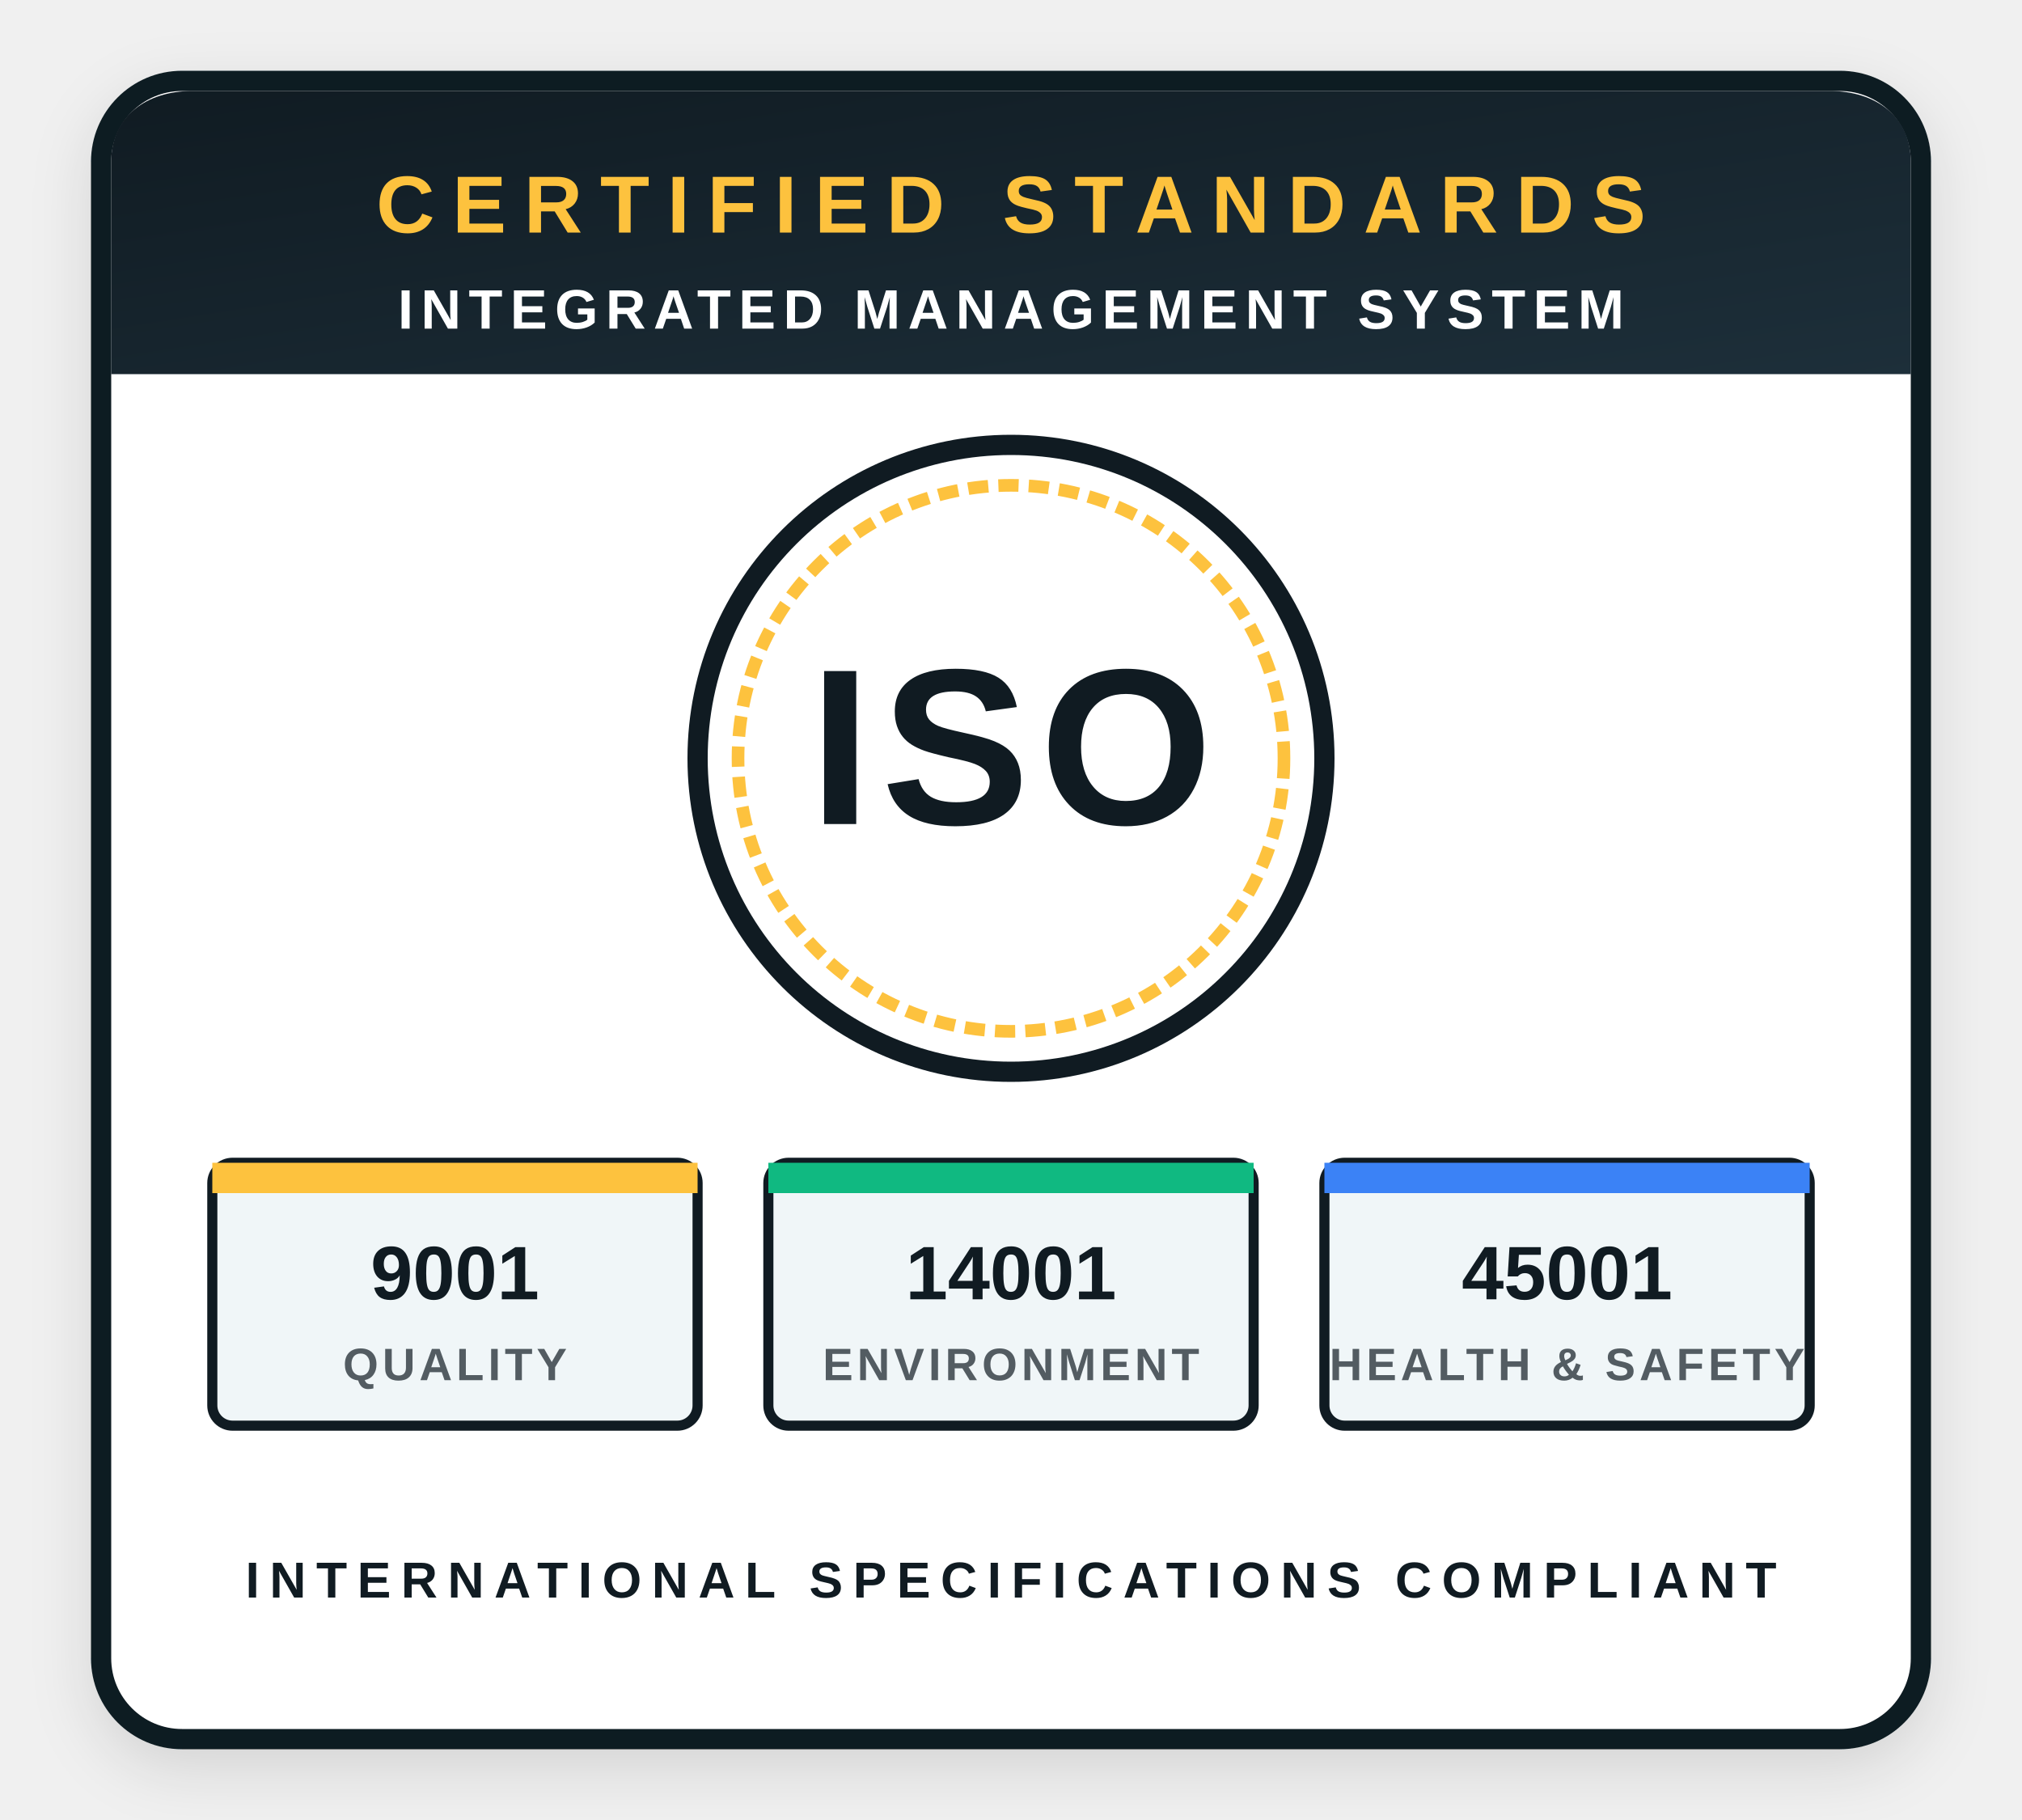
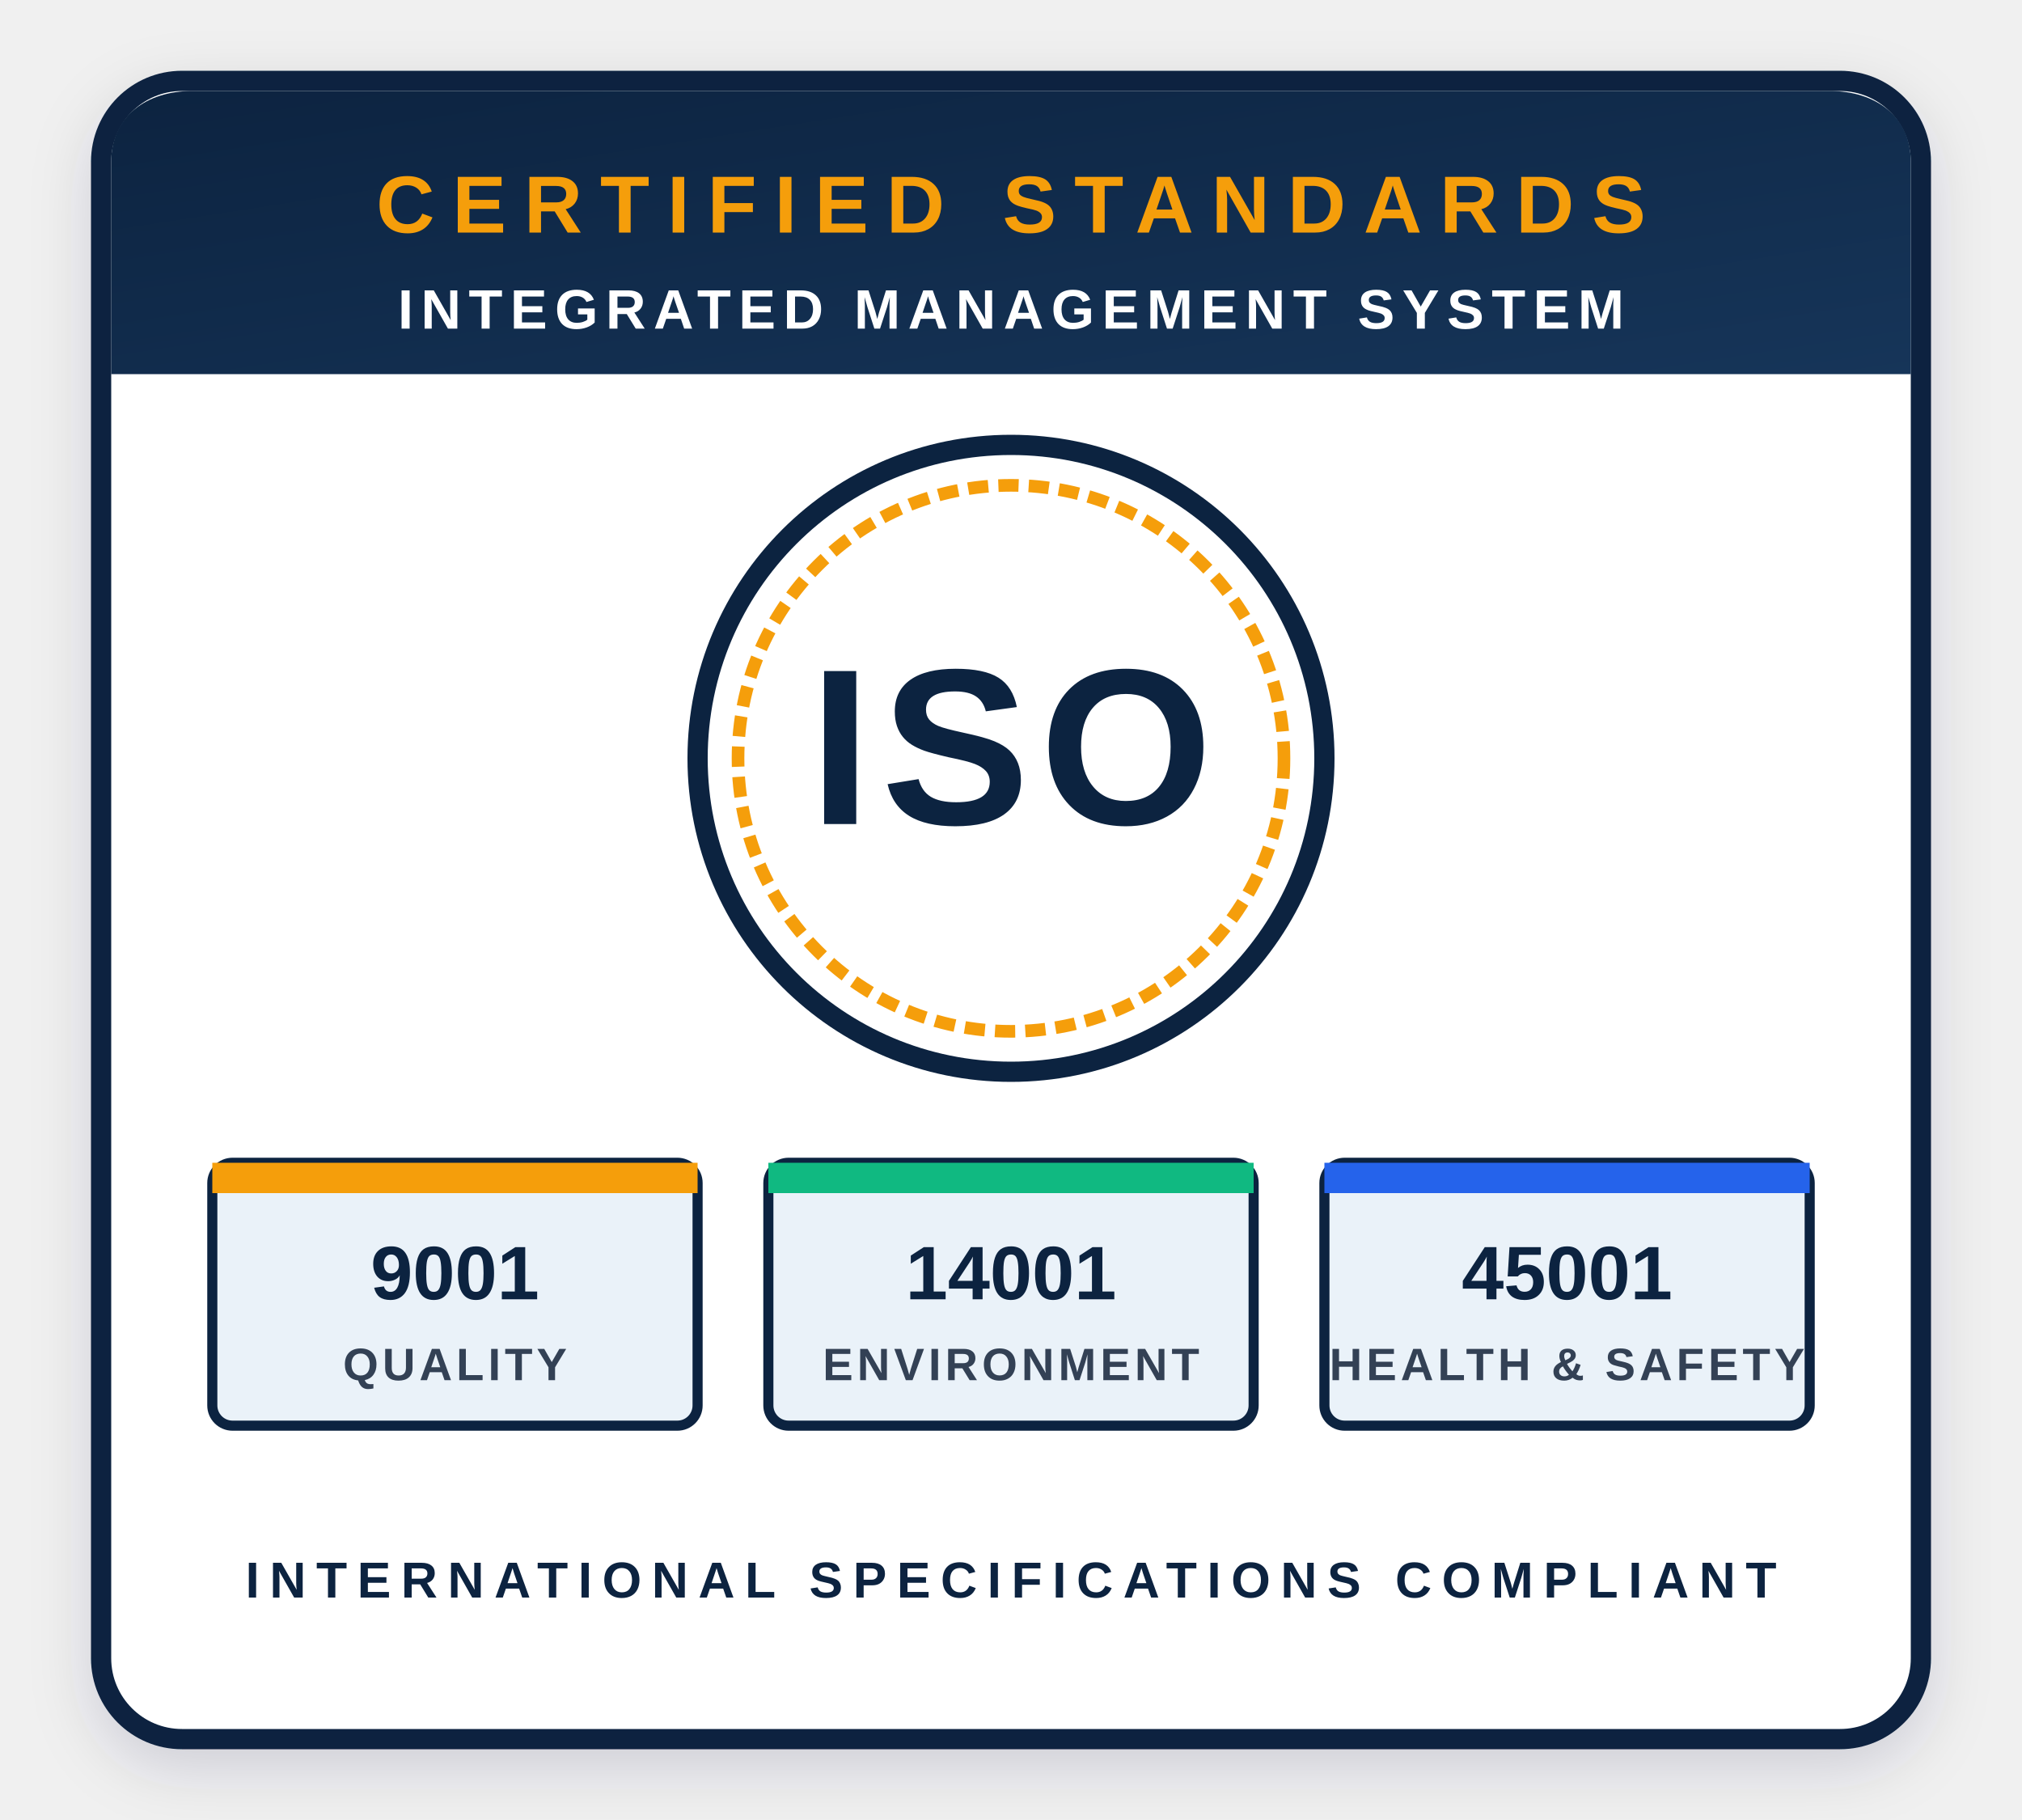
<svg xmlns="http://www.w3.org/2000/svg" viewBox="0 0 400 360" width="400" height="360" fill="none">
  <defs>
    <filter id="shadow" x="-10%" y="-10%" width="120%" height="120%" filterUnits="userSpaceOnUse">
-       <feDropShadow dx="0" dy="4" stdDeviation="6" flood-color="#101b22" flood-opacity="0.12" />
+       <feDropShadow dx="0" dy="4" stdDeviation="6" flood-color="#0c2340" flood-opacity="0.14" />
    </filter>
    <linearGradient id="goldGrad" x1="0%" y1="0%" x2="100%" y2="100%">
-       <stop offset="0%" stop-color="#fdc23e" />
-       <stop offset="100%" stop-color="#e5a920" />
+       <stop offset="0%" stop-color="#fbbf24" />
+       <stop offset="100%" stop-color="#f59e0b" />
    </linearGradient>
    <linearGradient id="blueGrad" x1="0%" y1="0%" x2="100%" y2="100%">
-       <stop offset="0%" stop-color="#101b22" />
-       <stop offset="100%" stop-color="#1d2f3a" />
+       <stop offset="0%" stop-color="#0c2340" />
+       <stop offset="100%" stop-color="#163559" />
    </linearGradient>
  </defs>
-   <rect x="20" y="16" width="360" height="328" rx="16" fill="#ffffff" stroke="#101b22" stroke-width="4" filter="url(#shadow)" />
+   <rect x="20" y="16" width="360" height="328" rx="16" fill="#ffffff" stroke="#0c2340" stroke-width="4" filter="url(#shadow)" />
  <path d="M 22 32 C 22 23 29 18 38 18 L 362 18 C 371 18 378 23 378 32 L 378 74 L 22 74 Z" fill="url(#blueGrad)" />
-   <text x="200" y="46" font-family="'Barlow', 'Segoe UI', Arial, sans-serif" font-size="16" font-weight="800" fill="#fdc23e" text-anchor="middle" letter-spacing="3.5">CERTIFIED STANDARDS</text>
+   <text x="200" y="46" font-family="'Barlow', 'Segoe UI', Arial, sans-serif" font-size="16" font-weight="800" fill="#f59e0b" text-anchor="middle" letter-spacing="3.5">CERTIFIED STANDARDS</text>
  <text x="200" y="65" font-family="'Barlow', 'Segoe UI', Arial, sans-serif" font-size="11" font-weight="600" fill="#ffffff" text-anchor="middle" letter-spacing="1.5">INTEGRATED MANAGEMENT SYSTEM</text>
  <g transform="translate(200, 150)">
-     <circle cx="0" cy="0" r="62" fill="#ffffff" stroke="#101b22" stroke-width="4" />
-     <circle cx="0" cy="0" r="54" fill="none" stroke="#fdc23e" stroke-width="2.5" stroke-dasharray="4 2" />
-     <text x="0" y="13" font-family="'Barlow', 'Segoe UI', Arial, sans-serif" font-size="44" font-weight="900" fill="#101b22" text-anchor="middle" letter-spacing="2">ISO</text>
+     <circle cx="0" cy="0" r="62" fill="#ffffff" stroke="#0c2340" stroke-width="4" />
+     <circle cx="0" cy="0" r="54" fill="none" stroke="#f59e0b" stroke-width="2.5" stroke-dasharray="4 2" />
+     <text x="0" y="13" font-family="'Barlow', 'Segoe UI', Arial, sans-serif" font-size="44" font-weight="900" fill="#0c2340" text-anchor="middle" letter-spacing="2">ISO</text>
  </g>
  <g transform="translate(42, 230)">
-     <rect x="0" y="0" width="96" height="52" rx="4" fill="#f0f6f8" stroke="#101b22" stroke-width="2" />
-     <rect x="0" y="0" width="96" height="6" fill="#fdc23e" />
-     <text x="48" y="27" font-family="'Barlow', 'Segoe UI', Arial, sans-serif" font-size="15" font-weight="800" fill="#101b22" text-anchor="middle">9001</text>
-     <text x="48" y="43" font-family="'Barlow', 'Segoe UI', Arial, sans-serif" font-size="9" font-weight="700" fill="#535c62" text-anchor="middle" letter-spacing="0.8">QUALITY</text>
+     <rect x="0" y="0" width="96" height="52" rx="4" fill="#eaf2f9" stroke="#0c2340" stroke-width="2" />
+     <rect x="0" y="0" width="96" height="6" fill="#f59e0b" />
+     <text x="48" y="27" font-family="'Barlow', 'Segoe UI', Arial, sans-serif" font-size="15" font-weight="800" fill="#0c2340" text-anchor="middle">9001</text>
+     <text x="48" y="43" font-family="'Barlow', 'Segoe UI', Arial, sans-serif" font-size="9" font-weight="700" fill="#334155" text-anchor="middle" letter-spacing="0.8">QUALITY</text>
  </g>
  <g transform="translate(152, 230)">
-     <rect x="0" y="0" width="96" height="52" rx="4" fill="#f0f6f8" stroke="#101b22" stroke-width="2" />
+     <rect x="0" y="0" width="96" height="52" rx="4" fill="#eaf2f9" stroke="#0c2340" stroke-width="2" />
    <rect x="0" y="0" width="96" height="6" fill="#10b981" />
-     <text x="48" y="27" font-family="'Barlow', 'Segoe UI', Arial, sans-serif" font-size="15" font-weight="800" fill="#101b22" text-anchor="middle">14001</text>
-     <text x="48" y="43" font-family="'Barlow', 'Segoe UI', Arial, sans-serif" font-size="9" font-weight="700" fill="#535c62" text-anchor="middle" letter-spacing="0.8">ENVIRONMENT</text>
+     <text x="48" y="27" font-family="'Barlow', 'Segoe UI', Arial, sans-serif" font-size="15" font-weight="800" fill="#0c2340" text-anchor="middle">14001</text>
+     <text x="48" y="43" font-family="'Barlow', 'Segoe UI', Arial, sans-serif" font-size="9" font-weight="700" fill="#334155" text-anchor="middle" letter-spacing="0.8">ENVIRONMENT</text>
  </g>
  <g transform="translate(262, 230)">
-     <rect x="0" y="0" width="96" height="52" rx="4" fill="#f0f6f8" stroke="#101b22" stroke-width="2" />
-     <rect x="0" y="0" width="96" height="6" fill="#3b82f6" />
-     <text x="48" y="27" font-family="'Barlow', 'Segoe UI', Arial, sans-serif" font-size="15" font-weight="800" fill="#101b22" text-anchor="middle">45001</text>
-     <text x="48" y="43" font-family="'Barlow', 'Segoe UI', Arial, sans-serif" font-size="9" font-weight="700" fill="#535c62" text-anchor="middle" letter-spacing="0.8">HEALTH &amp; SAFETY</text>
+     <rect x="0" y="0" width="96" height="52" rx="4" fill="#eaf2f9" stroke="#0c2340" stroke-width="2" />
+     <rect x="0" y="0" width="96" height="6" fill="#2563eb" />
+     <text x="48" y="27" font-family="'Barlow', 'Segoe UI', Arial, sans-serif" font-size="15" font-weight="800" fill="#0c2340" text-anchor="middle">45001</text>
+     <text x="48" y="43" font-family="'Barlow', 'Segoe UI', Arial, sans-serif" font-size="9" font-weight="700" fill="#334155" text-anchor="middle" letter-spacing="0.8">HEALTH &amp; SAFETY</text>
  </g>
  <g transform="translate(200, 316)">
-     <text x="0" y="0" font-family="'Barlow', 'Segoe UI', Arial, sans-serif" font-size="10" font-weight="700" fill="#101b22" text-anchor="middle" letter-spacing="2">INTERNATIONAL SPECIFICATIONS COMPLIANT</text>
+     <text x="0" y="0" font-family="'Barlow', 'Segoe UI', Arial, sans-serif" font-size="10" font-weight="700" fill="#0c2340" text-anchor="middle" letter-spacing="2">INTERNATIONAL SPECIFICATIONS COMPLIANT</text>
  </g>
</svg>
